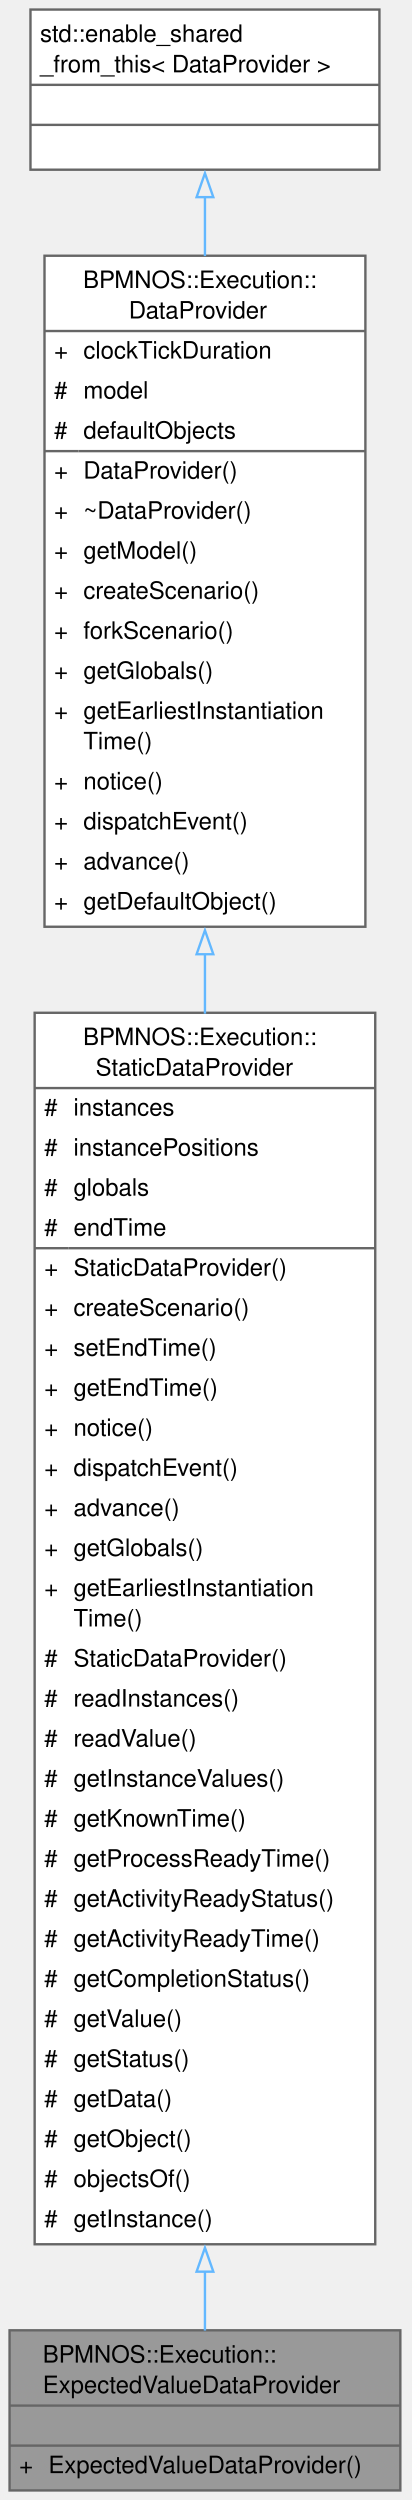
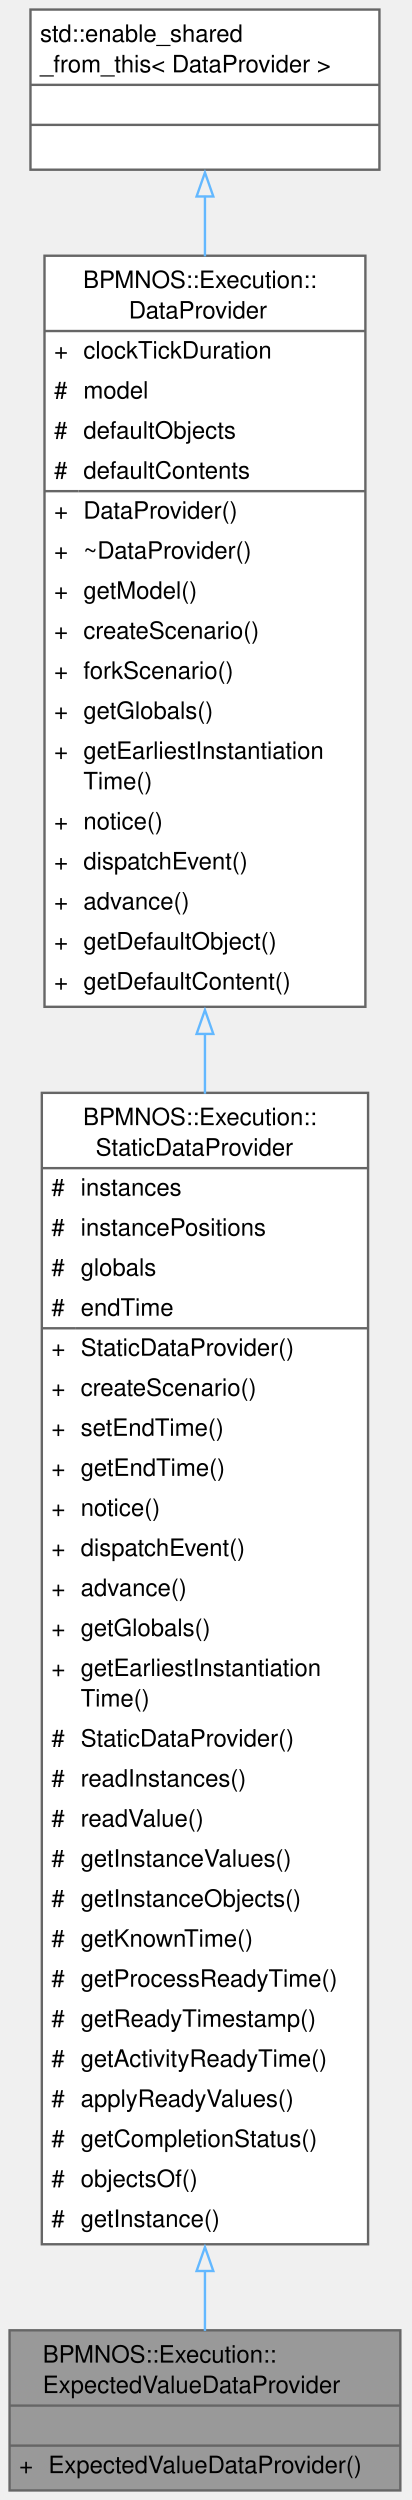
<svg xmlns="http://www.w3.org/2000/svg" xmlns:xlink="http://www.w3.org/1999/xlink" width="172pt" height="1046pt" viewBox="0.00 0.00 172.00 1046.00">
  <g id="graph0" class="graph" transform="scale(1 1) rotate(0) translate(4 1042)">
    <g id="Node000001" class="node">
      <g id="a_Node000001">
        <a xlink:title="Data provider replacing every random expression of the instance data by its expected value.">
          <polygon fill="#999999" stroke="none" points="163.5,-67 0,-67 0,0 163.5,0 163.5,-67" />
          <text xml:space="preserve" text-anchor="start" x="13.88" y="-53.5" font-family="Helvetica,sans-Serif" font-size="10.00">BPMNOS::Execution::</text>
          <text xml:space="preserve" text-anchor="start" x="13.88" y="-40.75" font-family="Helvetica,sans-Serif" font-size="10.00">ExpectedValueDataProvider</text>
          <text xml:space="preserve" text-anchor="start" x="80.25" y="-24" font-family="Helvetica,sans-Serif" font-size="10.00"> </text>
          <text xml:space="preserve" text-anchor="start" x="4" y="-7.25" font-family="Helvetica,sans-Serif" font-size="10.00">+</text>
          <text xml:space="preserve" text-anchor="start" x="16.25" y="-7.25" font-family="Helvetica,sans-Serif" font-size="10.00">ExpectedValueDataProvider()</text>
          <polygon fill="#666666" stroke="#666666" points="0,-35.5 0,-35.5 163.5,-35.5 163.5,-35.5 0,-35.5" />
          <polygon fill="#666666" stroke="#666666" points="0,-18.75 0,-18.75 163.5,-18.75 163.5,-18.75 0,-18.75" />
          <polygon fill="none" stroke="#666666" points="0,0 0,-67 163.5,-67 163.5,0 0,0" />
        </a>
      </g>
    </g>
    <g id="Node000002" class="node">
      <g id="a_Node000002">
        <a xlink:href="classBPMNOS_1_1Execution_1_1StaticDataProvider.html" target="_top" xlink:title="Data provider for instance data known from the start of a run.">
-           <polygon fill="white" stroke="none" points="153,-618.25 10.5,-618.25 10.5,-103 153,-103 153,-618.25" />
-           <text xml:space="preserve" text-anchor="start" x="30.75" y="-604.75" font-family="Helvetica,sans-Serif" font-size="10.00">BPMNOS::Execution::</text>
-           <text xml:space="preserve" text-anchor="start" x="36" y="-592" font-family="Helvetica,sans-Serif" font-size="10.00">StaticDataProvider</text>
-           <text xml:space="preserve" text-anchor="start" x="14.5" y="-575.25" font-family="Helvetica,sans-Serif" font-size="10.00">#</text>
-           <text xml:space="preserve" text-anchor="start" x="26.75" y="-575.25" font-family="Helvetica,sans-Serif" font-size="10.00">instances</text>
-           <text xml:space="preserve" text-anchor="start" x="14.5" y="-558.5" font-family="Helvetica,sans-Serif" font-size="10.00">#</text>
-           <text xml:space="preserve" text-anchor="start" x="26.75" y="-558.5" font-family="Helvetica,sans-Serif" font-size="10.00">instancePositions</text>
-           <text xml:space="preserve" text-anchor="start" x="14.5" y="-541.75" font-family="Helvetica,sans-Serif" font-size="10.00">#</text>
-           <text xml:space="preserve" text-anchor="start" x="26.75" y="-541.75" font-family="Helvetica,sans-Serif" font-size="10.00">globals</text>
-           <text xml:space="preserve" text-anchor="start" x="14.5" y="-525" font-family="Helvetica,sans-Serif" font-size="10.00">#</text>
-           <text xml:space="preserve" text-anchor="start" x="26.75" y="-525" font-family="Helvetica,sans-Serif" font-size="10.00">endTime</text>
-           <text xml:space="preserve" text-anchor="start" x="14.5" y="-508.25" font-family="Helvetica,sans-Serif" font-size="10.00">+</text>
-           <text xml:space="preserve" text-anchor="start" x="26.75" y="-508.25" font-family="Helvetica,sans-Serif" font-size="10.00">StaticDataProvider()</text>
-           <text xml:space="preserve" text-anchor="start" x="14.5" y="-491.5" font-family="Helvetica,sans-Serif" font-size="10.00">+</text>
-           <text xml:space="preserve" text-anchor="start" x="26.75" y="-491.5" font-family="Helvetica,sans-Serif" font-size="10.00">createScenario()</text>
-           <text xml:space="preserve" text-anchor="start" x="14.5" y="-474.75" font-family="Helvetica,sans-Serif" font-size="10.00">+</text>
-           <text xml:space="preserve" text-anchor="start" x="26.75" y="-474.75" font-family="Helvetica,sans-Serif" font-size="10.00">setEndTime()</text>
-           <text xml:space="preserve" text-anchor="start" x="14.5" y="-458" font-family="Helvetica,sans-Serif" font-size="10.00">+</text>
-           <text xml:space="preserve" text-anchor="start" x="26.75" y="-458" font-family="Helvetica,sans-Serif" font-size="10.00">getEndTime()</text>
-           <text xml:space="preserve" text-anchor="start" x="14.5" y="-441.25" font-family="Helvetica,sans-Serif" font-size="10.00">+</text>
-           <text xml:space="preserve" text-anchor="start" x="26.75" y="-441.25" font-family="Helvetica,sans-Serif" font-size="10.00">notice()</text>
-           <text xml:space="preserve" text-anchor="start" x="14.5" y="-424.5" font-family="Helvetica,sans-Serif" font-size="10.00">+</text>
-           <text xml:space="preserve" text-anchor="start" x="26.75" y="-424.5" font-family="Helvetica,sans-Serif" font-size="10.00">dispatchEvent()</text>
-           <text xml:space="preserve" text-anchor="start" x="14.5" y="-407.75" font-family="Helvetica,sans-Serif" font-size="10.00">+</text>
-           <text xml:space="preserve" text-anchor="start" x="26.75" y="-407.75" font-family="Helvetica,sans-Serif" font-size="10.00">advance()</text>
-           <text xml:space="preserve" text-anchor="start" x="14.5" y="-391" font-family="Helvetica,sans-Serif" font-size="10.00">+</text>
-           <text xml:space="preserve" text-anchor="start" x="26.75" y="-391" font-family="Helvetica,sans-Serif" font-size="10.00">getGlobals()</text>
-           <text xml:space="preserve" text-anchor="start" x="14.5" y="-374.25" font-family="Helvetica,sans-Serif" font-size="10.00">+</text>
-           <text xml:space="preserve" text-anchor="start" x="26.75" y="-374.25" font-family="Helvetica,sans-Serif" font-size="10.00">getEarliestInstantiation</text>
-           <text xml:space="preserve" text-anchor="start" x="26.75" y="-361.5" font-family="Helvetica,sans-Serif" font-size="10.00">Time()</text>
-           <text xml:space="preserve" text-anchor="start" x="14.5" y="-344.75" font-family="Helvetica,sans-Serif" font-size="10.00">#</text>
-           <text xml:space="preserve" text-anchor="start" x="26.75" y="-344.75" font-family="Helvetica,sans-Serif" font-size="10.00">StaticDataProvider()</text>
-           <text xml:space="preserve" text-anchor="start" x="14.5" y="-328" font-family="Helvetica,sans-Serif" font-size="10.00">#</text>
-           <text xml:space="preserve" text-anchor="start" x="26.75" y="-328" font-family="Helvetica,sans-Serif" font-size="10.00">readInstances()</text>
-           <text xml:space="preserve" text-anchor="start" x="14.5" y="-311.25" font-family="Helvetica,sans-Serif" font-size="10.00">#</text>
-           <text xml:space="preserve" text-anchor="start" x="26.75" y="-311.25" font-family="Helvetica,sans-Serif" font-size="10.00">readValue()</text>
-           <text xml:space="preserve" text-anchor="start" x="14.5" y="-294.5" font-family="Helvetica,sans-Serif" font-size="10.00">#</text>
-           <text xml:space="preserve" text-anchor="start" x="26.75" y="-294.5" font-family="Helvetica,sans-Serif" font-size="10.00">getInstanceValues()</text>
-           <text xml:space="preserve" text-anchor="start" x="14.5" y="-277.75" font-family="Helvetica,sans-Serif" font-size="10.00">#</text>
-           <text xml:space="preserve" text-anchor="start" x="26.75" y="-277.75" font-family="Helvetica,sans-Serif" font-size="10.00">getKnownTime()</text>
-           <text xml:space="preserve" text-anchor="start" x="14.5" y="-261" font-family="Helvetica,sans-Serif" font-size="10.00">#</text>
-           <text xml:space="preserve" text-anchor="start" x="26.75" y="-261" font-family="Helvetica,sans-Serif" font-size="10.00">getProcessReadyTime()</text>
-           <text xml:space="preserve" text-anchor="start" x="14.5" y="-244.25" font-family="Helvetica,sans-Serif" font-size="10.00">#</text>
-           <text xml:space="preserve" text-anchor="start" x="26.75" y="-244.25" font-family="Helvetica,sans-Serif" font-size="10.00">getActivityReadyStatus()</text>
-           <text xml:space="preserve" text-anchor="start" x="14.5" y="-227.5" font-family="Helvetica,sans-Serif" font-size="10.00">#</text>
-           <text xml:space="preserve" text-anchor="start" x="26.75" y="-227.5" font-family="Helvetica,sans-Serif" font-size="10.00">getActivityReadyTime()</text>
-           <text xml:space="preserve" text-anchor="start" x="14.5" y="-210.75" font-family="Helvetica,sans-Serif" font-size="10.00">#</text>
-           <text xml:space="preserve" text-anchor="start" x="26.75" y="-210.75" font-family="Helvetica,sans-Serif" font-size="10.00">getCompletionStatus()</text>
-           <text xml:space="preserve" text-anchor="start" x="14.5" y="-194" font-family="Helvetica,sans-Serif" font-size="10.00">#</text>
-           <text xml:space="preserve" text-anchor="start" x="26.75" y="-194" font-family="Helvetica,sans-Serif" font-size="10.00">getValue()</text>
-           <text xml:space="preserve" text-anchor="start" x="14.5" y="-177.25" font-family="Helvetica,sans-Serif" font-size="10.00">#</text>
-           <text xml:space="preserve" text-anchor="start" x="26.75" y="-177.25" font-family="Helvetica,sans-Serif" font-size="10.00">getStatus()</text>
-           <text xml:space="preserve" text-anchor="start" x="14.5" y="-160.5" font-family="Helvetica,sans-Serif" font-size="10.00">#</text>
-           <text xml:space="preserve" text-anchor="start" x="26.75" y="-160.5" font-family="Helvetica,sans-Serif" font-size="10.00">getData()</text>
-           <text xml:space="preserve" text-anchor="start" x="14.5" y="-143.75" font-family="Helvetica,sans-Serif" font-size="10.00">#</text>
-           <text xml:space="preserve" text-anchor="start" x="26.75" y="-143.75" font-family="Helvetica,sans-Serif" font-size="10.00">getObject()</text>
-           <text xml:space="preserve" text-anchor="start" x="14.5" y="-127" font-family="Helvetica,sans-Serif" font-size="10.00">#</text>
-           <text xml:space="preserve" text-anchor="start" x="26.75" y="-127" font-family="Helvetica,sans-Serif" font-size="10.00">objectsOf()</text>
-           <text xml:space="preserve" text-anchor="start" x="14.5" y="-110.25" font-family="Helvetica,sans-Serif" font-size="10.00">#</text>
-           <text xml:space="preserve" text-anchor="start" x="26.75" y="-110.25" font-family="Helvetica,sans-Serif" font-size="10.00">getInstance()</text>
-           <polygon fill="#666666" stroke="#666666" points="10.5,-586.75 10.5,-586.75 153,-586.75 153,-586.75 10.5,-586.75" />
-           <polygon fill="#666666" stroke="#666666" points="10.5,-519.75 10.5,-519.75 24.75,-519.75 24.75,-519.75 10.5,-519.75" />
-           <polygon fill="#666666" stroke="#666666" points="24.75,-519.75 24.75,-519.75 153,-519.75 153,-519.75 24.75,-519.75" />
-           <polygon fill="none" stroke="#666666" points="10.5,-103 10.5,-618.25 153,-618.25 153,-103 10.5,-103" />
+           <polygon fill="white" stroke="none" points="150,-584.75 13.5,-584.75 13.5,-103 150,-103 150,-584.75" />
+           <text xml:space="preserve" text-anchor="start" x="30.75" y="-571.25" font-family="Helvetica,sans-Serif" font-size="10.00">BPMNOS::Execution::</text>
+           <text xml:space="preserve" text-anchor="start" x="36" y="-558.5" font-family="Helvetica,sans-Serif" font-size="10.00">StaticDataProvider</text>
+           <text xml:space="preserve" text-anchor="start" x="17.5" y="-541.75" font-family="Helvetica,sans-Serif" font-size="10.00">#</text>
+           <text xml:space="preserve" text-anchor="start" x="29.75" y="-541.75" font-family="Helvetica,sans-Serif" font-size="10.00">instances</text>
+           <text xml:space="preserve" text-anchor="start" x="17.5" y="-525" font-family="Helvetica,sans-Serif" font-size="10.00">#</text>
+           <text xml:space="preserve" text-anchor="start" x="29.75" y="-525" font-family="Helvetica,sans-Serif" font-size="10.00">instancePositions</text>
+           <text xml:space="preserve" text-anchor="start" x="17.5" y="-508.25" font-family="Helvetica,sans-Serif" font-size="10.00">#</text>
+           <text xml:space="preserve" text-anchor="start" x="29.75" y="-508.25" font-family="Helvetica,sans-Serif" font-size="10.00">globals</text>
+           <text xml:space="preserve" text-anchor="start" x="17.5" y="-491.5" font-family="Helvetica,sans-Serif" font-size="10.00">#</text>
+           <text xml:space="preserve" text-anchor="start" x="29.75" y="-491.5" font-family="Helvetica,sans-Serif" font-size="10.00">endTime</text>
+           <text xml:space="preserve" text-anchor="start" x="17.5" y="-474.75" font-family="Helvetica,sans-Serif" font-size="10.00">+</text>
+           <text xml:space="preserve" text-anchor="start" x="29.75" y="-474.75" font-family="Helvetica,sans-Serif" font-size="10.00">StaticDataProvider()</text>
+           <text xml:space="preserve" text-anchor="start" x="17.5" y="-458" font-family="Helvetica,sans-Serif" font-size="10.00">+</text>
+           <text xml:space="preserve" text-anchor="start" x="29.75" y="-458" font-family="Helvetica,sans-Serif" font-size="10.00">createScenario()</text>
+           <text xml:space="preserve" text-anchor="start" x="17.5" y="-441.25" font-family="Helvetica,sans-Serif" font-size="10.00">+</text>
+           <text xml:space="preserve" text-anchor="start" x="29.75" y="-441.25" font-family="Helvetica,sans-Serif" font-size="10.00">setEndTime()</text>
+           <text xml:space="preserve" text-anchor="start" x="17.5" y="-424.5" font-family="Helvetica,sans-Serif" font-size="10.00">+</text>
+           <text xml:space="preserve" text-anchor="start" x="29.75" y="-424.5" font-family="Helvetica,sans-Serif" font-size="10.00">getEndTime()</text>
+           <text xml:space="preserve" text-anchor="start" x="17.5" y="-407.75" font-family="Helvetica,sans-Serif" font-size="10.00">+</text>
+           <text xml:space="preserve" text-anchor="start" x="29.75" y="-407.75" font-family="Helvetica,sans-Serif" font-size="10.00">notice()</text>
+           <text xml:space="preserve" text-anchor="start" x="17.5" y="-391" font-family="Helvetica,sans-Serif" font-size="10.00">+</text>
+           <text xml:space="preserve" text-anchor="start" x="29.75" y="-391" font-family="Helvetica,sans-Serif" font-size="10.00">dispatchEvent()</text>
+           <text xml:space="preserve" text-anchor="start" x="17.5" y="-374.25" font-family="Helvetica,sans-Serif" font-size="10.00">+</text>
+           <text xml:space="preserve" text-anchor="start" x="29.75" y="-374.25" font-family="Helvetica,sans-Serif" font-size="10.00">advance()</text>
+           <text xml:space="preserve" text-anchor="start" x="17.5" y="-357.5" font-family="Helvetica,sans-Serif" font-size="10.00">+</text>
+           <text xml:space="preserve" text-anchor="start" x="29.75" y="-357.5" font-family="Helvetica,sans-Serif" font-size="10.00">getGlobals()</text>
+           <text xml:space="preserve" text-anchor="start" x="17.5" y="-340.75" font-family="Helvetica,sans-Serif" font-size="10.00">+</text>
+           <text xml:space="preserve" text-anchor="start" x="29.75" y="-340.75" font-family="Helvetica,sans-Serif" font-size="10.00">getEarliestInstantiation</text>
+           <text xml:space="preserve" text-anchor="start" x="29.75" y="-328" font-family="Helvetica,sans-Serif" font-size="10.00">Time()</text>
+           <text xml:space="preserve" text-anchor="start" x="17.5" y="-311.25" font-family="Helvetica,sans-Serif" font-size="10.00">#</text>
+           <text xml:space="preserve" text-anchor="start" x="29.75" y="-311.25" font-family="Helvetica,sans-Serif" font-size="10.00">StaticDataProvider()</text>
+           <text xml:space="preserve" text-anchor="start" x="17.5" y="-294.5" font-family="Helvetica,sans-Serif" font-size="10.00">#</text>
+           <text xml:space="preserve" text-anchor="start" x="29.75" y="-294.5" font-family="Helvetica,sans-Serif" font-size="10.00">readInstances()</text>
+           <text xml:space="preserve" text-anchor="start" x="17.5" y="-277.75" font-family="Helvetica,sans-Serif" font-size="10.00">#</text>
+           <text xml:space="preserve" text-anchor="start" x="29.75" y="-277.75" font-family="Helvetica,sans-Serif" font-size="10.00">readValue()</text>
+           <text xml:space="preserve" text-anchor="start" x="17.5" y="-261" font-family="Helvetica,sans-Serif" font-size="10.00">#</text>
+           <text xml:space="preserve" text-anchor="start" x="29.75" y="-261" font-family="Helvetica,sans-Serif" font-size="10.00">getInstanceValues()</text>
+           <text xml:space="preserve" text-anchor="start" x="17.5" y="-244.25" font-family="Helvetica,sans-Serif" font-size="10.00">#</text>
+           <text xml:space="preserve" text-anchor="start" x="29.75" y="-244.25" font-family="Helvetica,sans-Serif" font-size="10.00">getInstanceObjects()</text>
+           <text xml:space="preserve" text-anchor="start" x="17.5" y="-227.5" font-family="Helvetica,sans-Serif" font-size="10.00">#</text>
+           <text xml:space="preserve" text-anchor="start" x="29.75" y="-227.5" font-family="Helvetica,sans-Serif" font-size="10.00">getKnownTime()</text>
+           <text xml:space="preserve" text-anchor="start" x="17.5" y="-210.75" font-family="Helvetica,sans-Serif" font-size="10.00">#</text>
+           <text xml:space="preserve" text-anchor="start" x="29.75" y="-210.75" font-family="Helvetica,sans-Serif" font-size="10.00">getProcessReadyTime()</text>
+           <text xml:space="preserve" text-anchor="start" x="17.5" y="-194" font-family="Helvetica,sans-Serif" font-size="10.00">#</text>
+           <text xml:space="preserve" text-anchor="start" x="29.75" y="-194" font-family="Helvetica,sans-Serif" font-size="10.00">getReadyTimestamp()</text>
+           <text xml:space="preserve" text-anchor="start" x="17.5" y="-177.25" font-family="Helvetica,sans-Serif" font-size="10.00">#</text>
+           <text xml:space="preserve" text-anchor="start" x="29.75" y="-177.25" font-family="Helvetica,sans-Serif" font-size="10.00">getActivityReadyTime()</text>
+           <text xml:space="preserve" text-anchor="start" x="17.5" y="-160.5" font-family="Helvetica,sans-Serif" font-size="10.00">#</text>
+           <text xml:space="preserve" text-anchor="start" x="29.75" y="-160.5" font-family="Helvetica,sans-Serif" font-size="10.00">applyReadyValues()</text>
+           <text xml:space="preserve" text-anchor="start" x="17.5" y="-143.75" font-family="Helvetica,sans-Serif" font-size="10.00">#</text>
+           <text xml:space="preserve" text-anchor="start" x="29.75" y="-143.75" font-family="Helvetica,sans-Serif" font-size="10.00">getCompletionStatus()</text>
+           <text xml:space="preserve" text-anchor="start" x="17.5" y="-127" font-family="Helvetica,sans-Serif" font-size="10.00">#</text>
+           <text xml:space="preserve" text-anchor="start" x="29.75" y="-127" font-family="Helvetica,sans-Serif" font-size="10.00">objectsOf()</text>
+           <text xml:space="preserve" text-anchor="start" x="17.5" y="-110.25" font-family="Helvetica,sans-Serif" font-size="10.00">#</text>
+           <text xml:space="preserve" text-anchor="start" x="29.75" y="-110.25" font-family="Helvetica,sans-Serif" font-size="10.00">getInstance()</text>
+           <polygon fill="#666666" stroke="#666666" points="13.5,-553.25 13.5,-553.25 150,-553.25 150,-553.25 13.5,-553.25" />
+           <polygon fill="#666666" stroke="#666666" points="13.5,-486.25 13.5,-486.25 27.75,-486.25 27.75,-486.25 13.5,-486.25" />
+           <polygon fill="#666666" stroke="#666666" points="27.75,-486.25 27.75,-486.25 150,-486.25 150,-486.25 27.75,-486.25" />
+           <polygon fill="none" stroke="#666666" points="13.5,-103 13.5,-584.75 150,-584.75 150,-103 13.5,-103" />
        </a>
      </g>
    </g>
    <g id="edge1_Node000001_Node000002" class="edge">
      <g id="a_edge1_Node000001_Node000002">
        <a xlink:title=" ">
-           <path fill="none" stroke="#63b8ff" d="M81.75,-91.59C81.75,-82.5 81.75,-74.18 81.75,-66.87" />
-           <polygon fill="none" stroke="#63b8ff" points="78.25,-91.54 81.75,-101.54 85.25,-91.54 78.25,-91.54" />
+           <path fill="none" stroke="#63b8ff" d="M81.75,-92.05C81.75,-82.74 81.75,-74.22 81.75,-66.75" />
+           <polygon fill="none" stroke="#63b8ff" points="78.25,-91.81 81.75,-101.81 85.25,-91.81 78.25,-91.81" />
        </a>
      </g>
    </g>
    <g id="Node000003" class="node">
      <g id="a_Node000003">
        <a xlink:href="classBPMNOS_1_1Execution_1_1DataProvider.html" target="_top" xlink:title="Base class of the data providers feeding the environment of a run with events.">
-           <polygon fill="white" stroke="none" points="148.88,-935 14.62,-935 14.62,-654.25 148.88,-654.25 148.88,-935" />
+           <polygon fill="white" stroke="none" points="148.88,-935 14.62,-935 14.62,-620.75 148.88,-620.75 148.88,-935" />
          <text xml:space="preserve" text-anchor="start" x="30.75" y="-921.5" font-family="Helvetica,sans-Serif" font-size="10.00">BPMNOS::Execution::</text>
          <text xml:space="preserve" text-anchor="start" x="49.88" y="-908.75" font-family="Helvetica,sans-Serif" font-size="10.00">DataProvider</text>
          <text xml:space="preserve" text-anchor="start" x="18.62" y="-892" font-family="Helvetica,sans-Serif" font-size="10.00">+</text>
          <text xml:space="preserve" text-anchor="start" x="30.88" y="-892" font-family="Helvetica,sans-Serif" font-size="10.00">clockTickDuration</text>
          <text xml:space="preserve" text-anchor="start" x="18.62" y="-875.25" font-family="Helvetica,sans-Serif" font-size="10.00">#</text>
          <text xml:space="preserve" text-anchor="start" x="30.88" y="-875.25" font-family="Helvetica,sans-Serif" font-size="10.00">model</text>
          <text xml:space="preserve" text-anchor="start" x="18.62" y="-858.5" font-family="Helvetica,sans-Serif" font-size="10.00">#</text>
          <text xml:space="preserve" text-anchor="start" x="30.88" y="-858.5" font-family="Helvetica,sans-Serif" font-size="10.00">defaultObjects</text>
-           <text xml:space="preserve" text-anchor="start" x="18.62" y="-841.75" font-family="Helvetica,sans-Serif" font-size="10.00">+</text>
-           <text xml:space="preserve" text-anchor="start" x="30.88" y="-841.75" font-family="Helvetica,sans-Serif" font-size="10.00">DataProvider()</text>
+           <text xml:space="preserve" text-anchor="start" x="18.62" y="-841.75" font-family="Helvetica,sans-Serif" font-size="10.00">#</text>
+           <text xml:space="preserve" text-anchor="start" x="30.88" y="-841.75" font-family="Helvetica,sans-Serif" font-size="10.00">defaultContents</text>
          <text xml:space="preserve" text-anchor="start" x="18.62" y="-825" font-family="Helvetica,sans-Serif" font-size="10.00">+</text>
-           <text xml:space="preserve" text-anchor="start" x="30.88" y="-825" font-family="Helvetica,sans-Serif" font-size="10.00">~DataProvider()</text>
+           <text xml:space="preserve" text-anchor="start" x="30.88" y="-825" font-family="Helvetica,sans-Serif" font-size="10.00">DataProvider()</text>
          <text xml:space="preserve" text-anchor="start" x="18.62" y="-808.25" font-family="Helvetica,sans-Serif" font-size="10.00">+</text>
-           <text xml:space="preserve" text-anchor="start" x="30.88" y="-808.25" font-family="Helvetica,sans-Serif" font-size="10.00">getModel()</text>
+           <text xml:space="preserve" text-anchor="start" x="30.88" y="-808.25" font-family="Helvetica,sans-Serif" font-size="10.00">~DataProvider()</text>
          <text xml:space="preserve" text-anchor="start" x="18.62" y="-791.5" font-family="Helvetica,sans-Serif" font-size="10.00">+</text>
-           <text xml:space="preserve" text-anchor="start" x="30.88" y="-791.5" font-family="Helvetica,sans-Serif" font-size="10.00">createScenario()</text>
+           <text xml:space="preserve" text-anchor="start" x="30.88" y="-791.5" font-family="Helvetica,sans-Serif" font-size="10.00">getModel()</text>
          <text xml:space="preserve" text-anchor="start" x="18.62" y="-774.75" font-family="Helvetica,sans-Serif" font-size="10.00">+</text>
-           <text xml:space="preserve" text-anchor="start" x="30.88" y="-774.75" font-family="Helvetica,sans-Serif" font-size="10.00">forkScenario()</text>
+           <text xml:space="preserve" text-anchor="start" x="30.88" y="-774.75" font-family="Helvetica,sans-Serif" font-size="10.00">createScenario()</text>
          <text xml:space="preserve" text-anchor="start" x="18.62" y="-758" font-family="Helvetica,sans-Serif" font-size="10.00">+</text>
-           <text xml:space="preserve" text-anchor="start" x="30.88" y="-758" font-family="Helvetica,sans-Serif" font-size="10.00">getGlobals()</text>
+           <text xml:space="preserve" text-anchor="start" x="30.88" y="-758" font-family="Helvetica,sans-Serif" font-size="10.00">forkScenario()</text>
          <text xml:space="preserve" text-anchor="start" x="18.62" y="-741.25" font-family="Helvetica,sans-Serif" font-size="10.00">+</text>
-           <text xml:space="preserve" text-anchor="start" x="30.88" y="-741.25" font-family="Helvetica,sans-Serif" font-size="10.00">getEarliestInstantiation</text>
-           <text xml:space="preserve" text-anchor="start" x="30.88" y="-728.5" font-family="Helvetica,sans-Serif" font-size="10.00">Time()</text>
-           <text xml:space="preserve" text-anchor="start" x="18.62" y="-711.75" font-family="Helvetica,sans-Serif" font-size="10.00">+</text>
-           <text xml:space="preserve" text-anchor="start" x="30.88" y="-711.75" font-family="Helvetica,sans-Serif" font-size="10.00">notice()</text>
+           <text xml:space="preserve" text-anchor="start" x="30.88" y="-741.25" font-family="Helvetica,sans-Serif" font-size="10.00">getGlobals()</text>
+           <text xml:space="preserve" text-anchor="start" x="18.62" y="-724.5" font-family="Helvetica,sans-Serif" font-size="10.00">+</text>
+           <text xml:space="preserve" text-anchor="start" x="30.88" y="-724.5" font-family="Helvetica,sans-Serif" font-size="10.00">getEarliestInstantiation</text>
+           <text xml:space="preserve" text-anchor="start" x="30.88" y="-711.75" font-family="Helvetica,sans-Serif" font-size="10.00">Time()</text>
          <text xml:space="preserve" text-anchor="start" x="18.62" y="-695" font-family="Helvetica,sans-Serif" font-size="10.00">+</text>
-           <text xml:space="preserve" text-anchor="start" x="30.88" y="-695" font-family="Helvetica,sans-Serif" font-size="10.00">dispatchEvent()</text>
+           <text xml:space="preserve" text-anchor="start" x="30.88" y="-695" font-family="Helvetica,sans-Serif" font-size="10.00">notice()</text>
          <text xml:space="preserve" text-anchor="start" x="18.62" y="-678.25" font-family="Helvetica,sans-Serif" font-size="10.00">+</text>
-           <text xml:space="preserve" text-anchor="start" x="30.88" y="-678.25" font-family="Helvetica,sans-Serif" font-size="10.00">advance()</text>
+           <text xml:space="preserve" text-anchor="start" x="30.88" y="-678.25" font-family="Helvetica,sans-Serif" font-size="10.00">dispatchEvent()</text>
          <text xml:space="preserve" text-anchor="start" x="18.62" y="-661.5" font-family="Helvetica,sans-Serif" font-size="10.00">+</text>
-           <text xml:space="preserve" text-anchor="start" x="30.88" y="-661.5" font-family="Helvetica,sans-Serif" font-size="10.00">getDefaultObject()</text>
+           <text xml:space="preserve" text-anchor="start" x="30.88" y="-661.5" font-family="Helvetica,sans-Serif" font-size="10.00">advance()</text>
+           <text xml:space="preserve" text-anchor="start" x="18.62" y="-644.75" font-family="Helvetica,sans-Serif" font-size="10.00">+</text>
+           <text xml:space="preserve" text-anchor="start" x="30.88" y="-644.75" font-family="Helvetica,sans-Serif" font-size="10.00">getDefaultObject()</text>
+           <text xml:space="preserve" text-anchor="start" x="18.62" y="-628" font-family="Helvetica,sans-Serif" font-size="10.00">+</text>
+           <text xml:space="preserve" text-anchor="start" x="30.88" y="-628" font-family="Helvetica,sans-Serif" font-size="10.00">getDefaultContent()</text>
          <polygon fill="#666666" stroke="#666666" points="14.62,-903.5 14.62,-903.5 148.88,-903.5 148.88,-903.5 14.62,-903.5" />
-           <polygon fill="#666666" stroke="#666666" points="14.62,-853.25 14.62,-853.25 28.88,-853.25 28.88,-853.25 14.62,-853.25" />
-           <polygon fill="#666666" stroke="#666666" points="28.88,-853.25 28.88,-853.25 148.88,-853.25 148.88,-853.25 28.88,-853.25" />
-           <polygon fill="none" stroke="#666666" points="14.62,-654.25 14.62,-935 148.88,-935 148.88,-654.25 14.62,-654.25" />
+           <polygon fill="#666666" stroke="#666666" points="14.62,-836.5 14.62,-836.5 28.88,-836.5 28.88,-836.5 14.62,-836.5" />
+           <polygon fill="#666666" stroke="#666666" points="28.88,-836.5 28.88,-836.5 148.88,-836.5 148.88,-836.5 28.88,-836.5" />
+           <polygon fill="none" stroke="#666666" points="14.62,-620.75 14.62,-935 148.88,-935 148.88,-620.75 14.62,-620.75" />
        </a>
      </g>
    </g>
    <g id="edge2_Node000002_Node000003" class="edge">
      <g id="a_edge2_Node000002_Node000003">
        <a xlink:title=" ">
-           <path fill="none" stroke="#63b8ff" d="M81.75,-642.78C81.75,-634.6 81.75,-626.27 81.75,-617.87" />
-           <polygon fill="none" stroke="#63b8ff" points="78.25,-642.75 81.75,-652.75 85.25,-642.75 78.25,-642.75" />
+           <path fill="none" stroke="#63b8ff" d="M81.75,-609.62C81.75,-601.3 81.75,-592.87 81.75,-584.39" />
+           <polygon fill="none" stroke="#63b8ff" points="78.25,-609.4 81.75,-619.4 85.25,-609.4 78.25,-609.4" />
        </a>
      </g>
    </g>
    <g id="Node000004" class="node">
      <g id="a_Node000004">
        <a xlink:title=" ">
          <polygon fill="white" stroke="none" points="154.75,-1038 8.75,-1038 8.75,-971 154.75,-971 154.75,-1038" />
          <text xml:space="preserve" text-anchor="start" x="12.75" y="-1024.5" font-family="Helvetica,sans-Serif" font-size="10.00">std::enable_shared</text>
          <text xml:space="preserve" text-anchor="start" x="12.75" y="-1011.75" font-family="Helvetica,sans-Serif" font-size="10.00">_from_this&lt; DataProvider &gt;</text>
          <text xml:space="preserve" text-anchor="start" x="80.25" y="-995" font-family="Helvetica,sans-Serif" font-size="10.00"> </text>
          <text xml:space="preserve" text-anchor="start" x="80.25" y="-978.25" font-family="Helvetica,sans-Serif" font-size="10.00"> </text>
          <polygon fill="#666666" stroke="#666666" points="8.75,-1006.5 8.75,-1006.5 154.75,-1006.5 154.75,-1006.5 8.75,-1006.5" />
          <polygon fill="#666666" stroke="#666666" points="8.75,-989.75 8.75,-989.75 154.75,-989.75 154.75,-989.75 8.75,-989.75" />
          <polygon fill="none" stroke="#666666" points="8.75,-971 8.75,-1038 154.75,-1038 154.75,-971 8.75,-971" />
        </a>
      </g>
    </g>
    <g id="edge3_Node000003_Node000004" class="edge">
      <g id="a_edge3_Node000003_Node000004">
        <a xlink:title=" ">
-           <path fill="none" stroke="#63b8ff" d="M81.75,-959.56C81.75,-951.89 81.75,-943.56 81.75,-934.86" />
-           <polygon fill="none" stroke="#63b8ff" points="78.25,-959.51 81.75,-969.51 85.25,-959.51 78.25,-959.51" />
+           <path fill="none" stroke="#63b8ff" d="M81.75,-960.05C81.75,-952.24 81.75,-943.7 81.75,-934.72" />
+           <polygon fill="none" stroke="#63b8ff" points="78.25,-959.8 81.75,-969.8 85.25,-959.8 78.25,-959.8" />
        </a>
      </g>
    </g>
  </g>
</svg>
